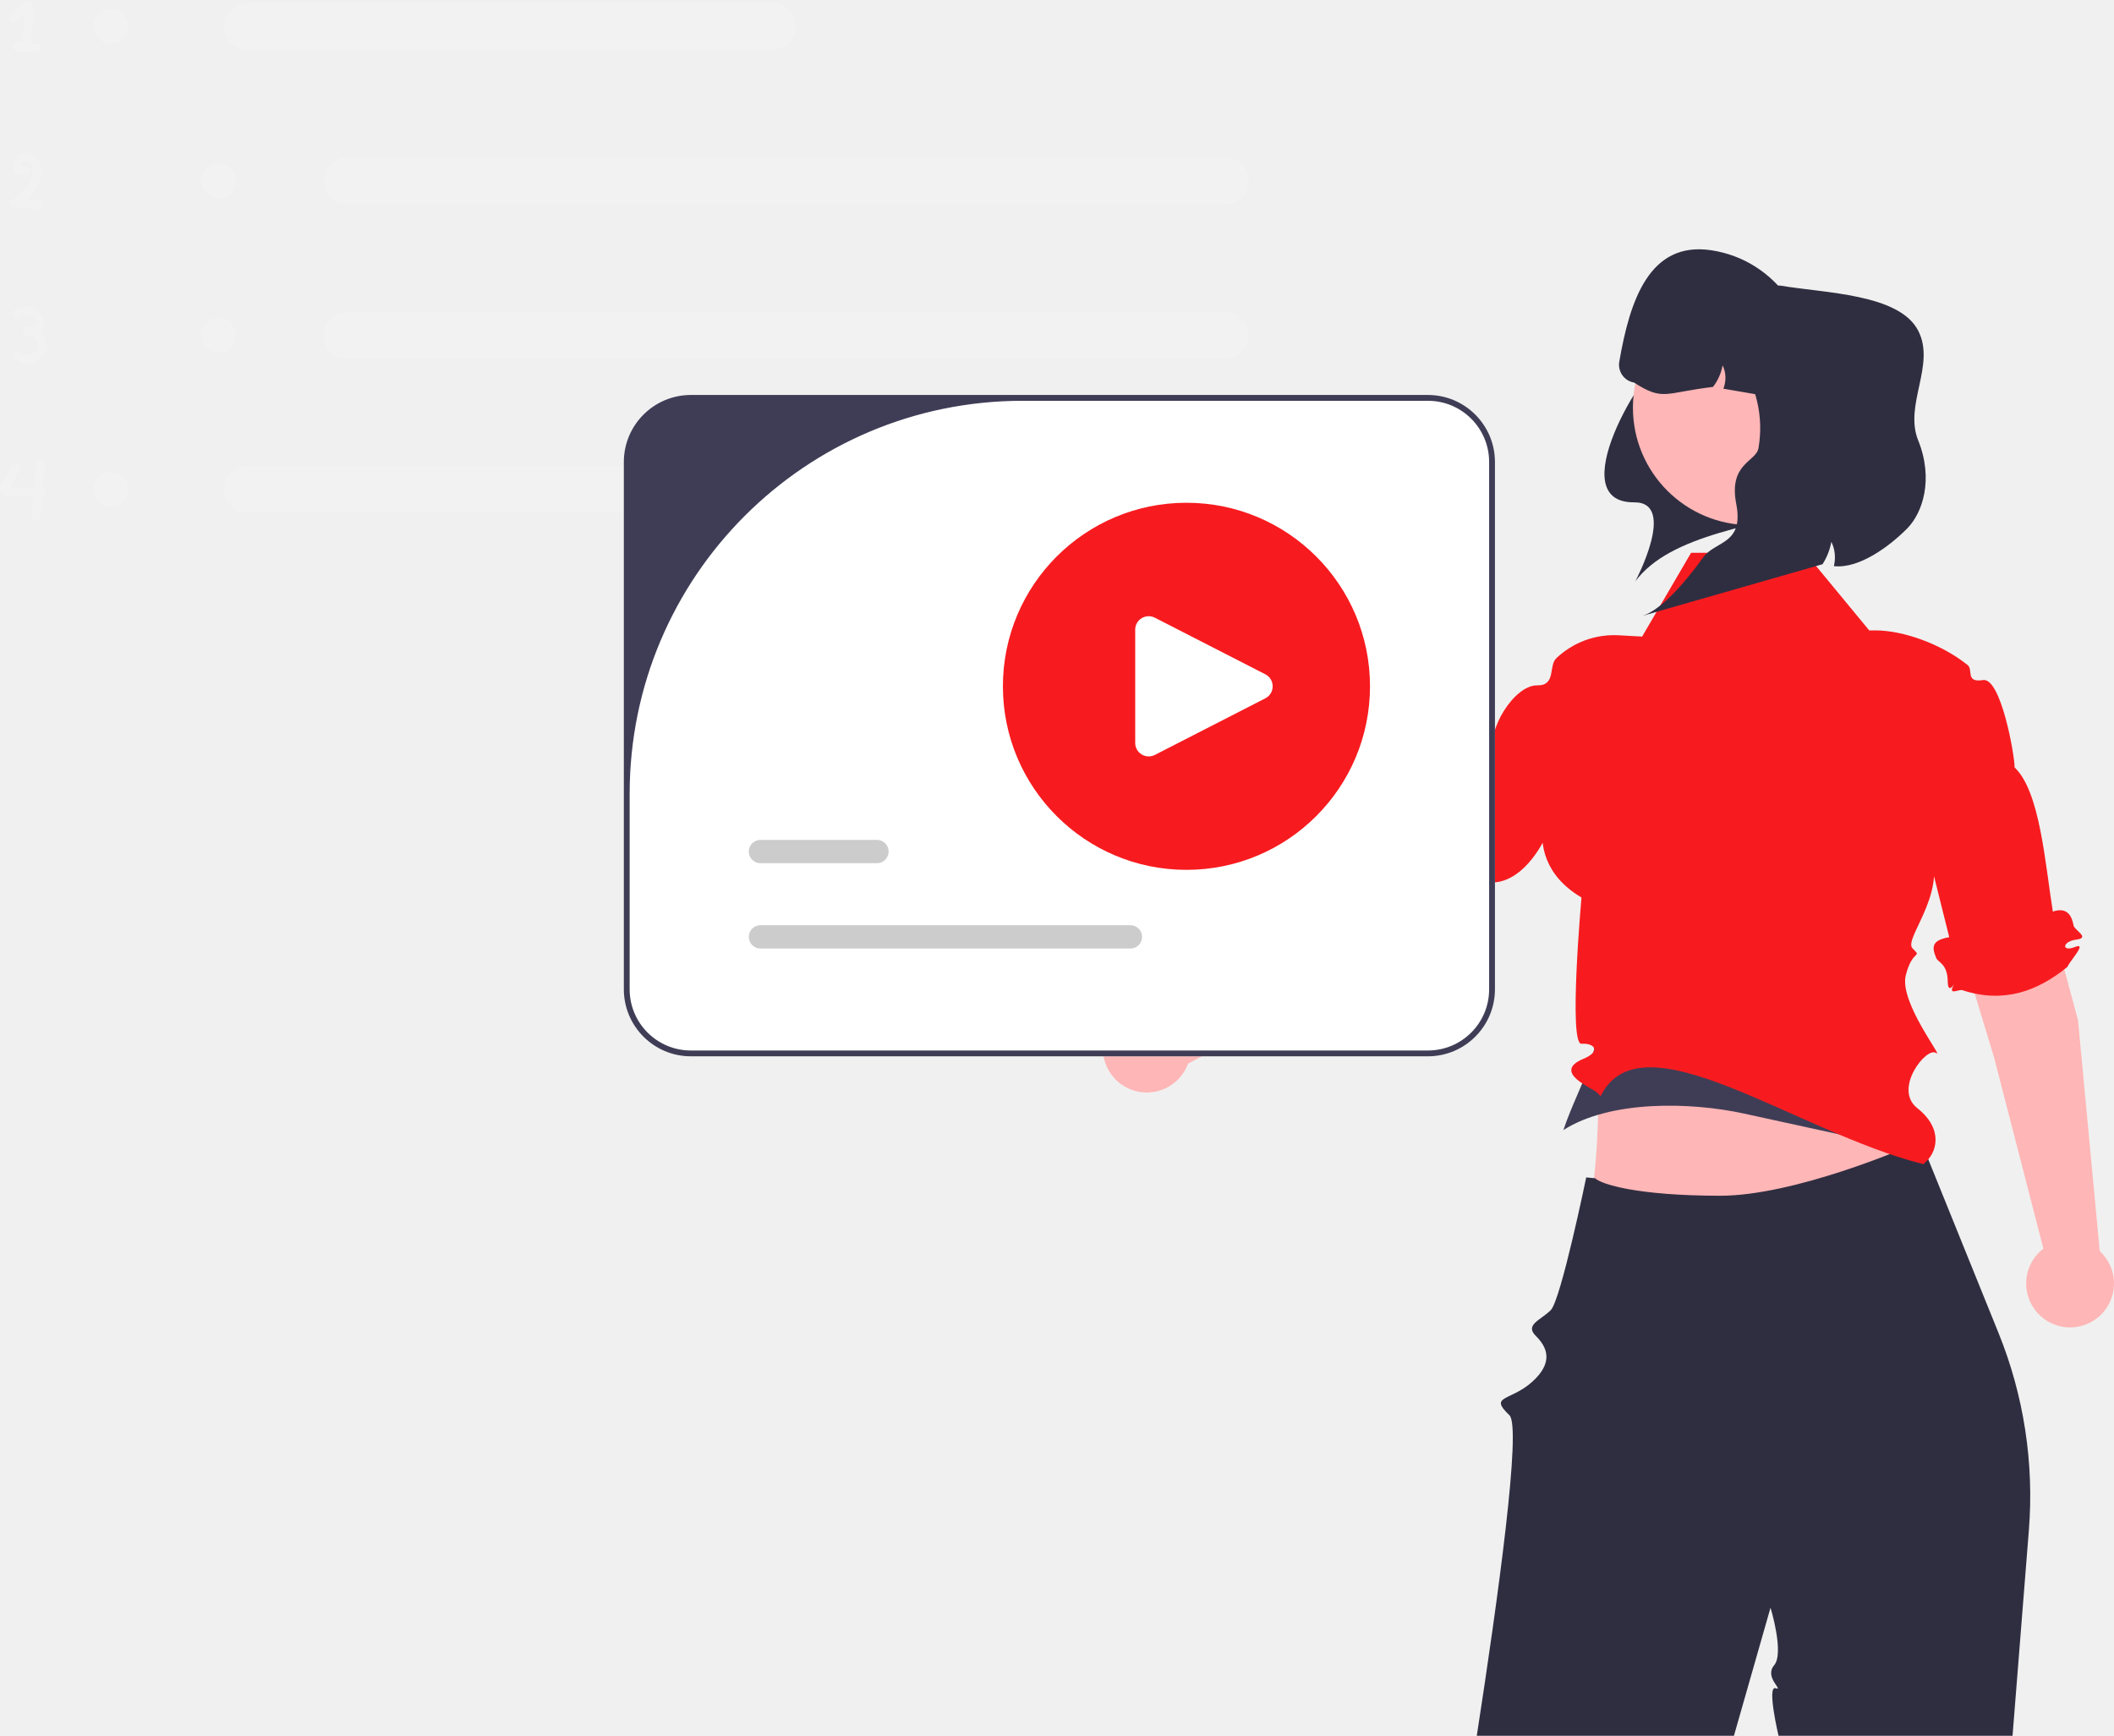
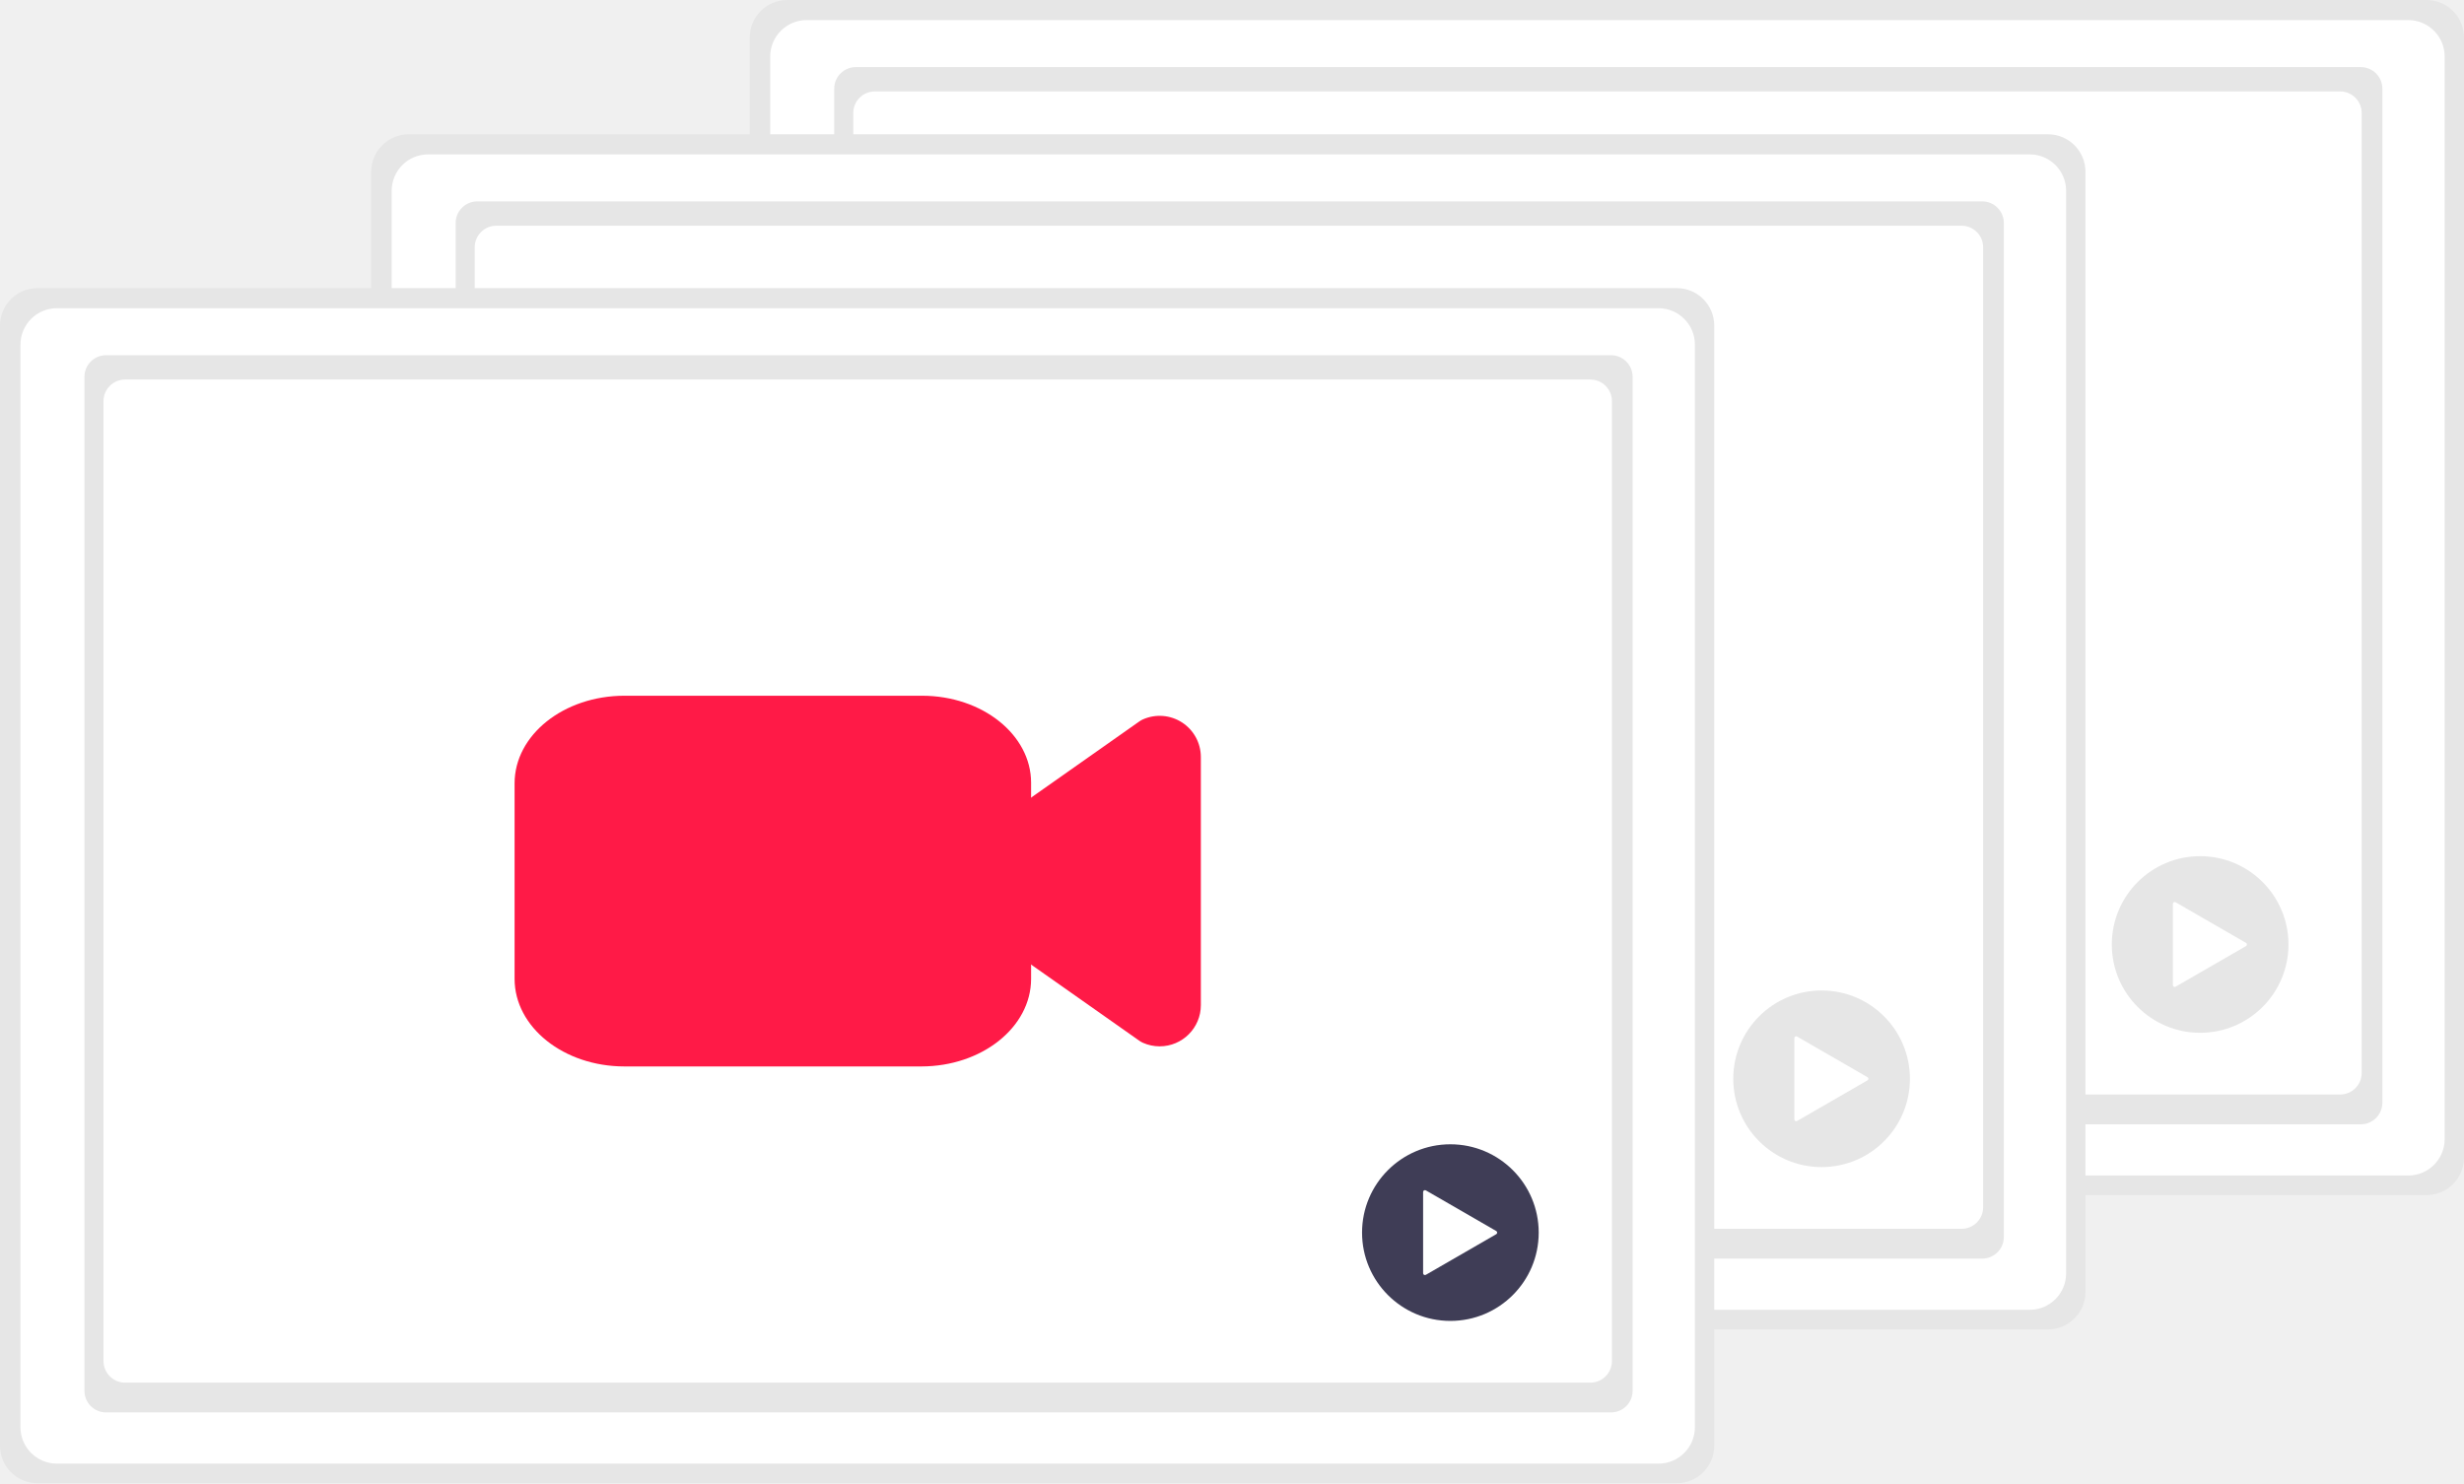
- <svg xmlns="http://www.w3.org/2000/svg" width="725.59" height="595.785" viewBox="0 0 725.59 595.785">
-   <path d="M547.349,342.916c2.299,30.339,1.751,58.682-3.741,83.559l80.877-.057,36.598-25.475c-9.999-33.576-16.798-39.303-9.284-62.669l-104.449,4.642Z" fill="#ffb6b6" />
-   <path d="M548.349,341.305c2.299,19.816-6.262,30.329-11.754,46.577l0-0c16.009-10.246,43.429-9.722,61.998-5.667l58.002,12.667c-9.999-21.93-11.31-41.347-3.797-56.609l-104.449,3.032Z" fill="#3f3d56" />
-   <path d="M659.246,391.505l26.733,66.071c8.666,21.418,12.225,44.559,10.396,67.591l-5.608,70.617h-80.32s-4.081-17.291-1.021-16.329c3.06,.962-4.045-3.704-.492-7.871s-1.236-19.77-1.236-19.77c0,0-5.12,17.87-12.56,43.97h-88.26c7.44-48.16,15.38-106.05,11.21-110.02-7.21-6.86,.25-4.74,7.73-11.41,7.48-6.66,5.29-11.9,1.35-15.79-3.93-3.88,1.61-5.4,5.1-8.88,3.48-3.48,12.17-45.56,12.17-45.56,.06,.04,2.989,.263,3.049,.293,2,2,14.286,6,43,6,25,0,63.091-16.033,67.821-18.423,.62-.32,.94-.49,.94-.49Z" fill="#2f2e41" />
-   <g>
-     <path d="M84.922,1.065c-4.42,0-8.016,3.596-8.016,8.016s3.596,8.016,8.016,8.016h180.258c4.42,0,8.016-3.596,8.016-8.016s-3.596-8.016-8.016-8.016H84.922Z" fill="#f2f2f2" />
-     <path d="M84.922,160.033c-4.42,0-8.016,3.596-8.016,8.016s3.596,8.016,8.016,8.016h180.258c4.42,0,8.016-3.596,8.016-8.016s-3.596-8.016-8.016-8.016H84.922Z" fill="#f2f2f2" />
-     <path d="M118.987,54.054c-4.42,0-8.016,3.596-8.016,8.016s3.596,8.016,8.016,8.016H420.6c4.42,0,8.016-3.596,8.016-8.016s-3.596-8.016-8.016-8.016H118.987Z" fill="#f2f2f2" />
-     <path d="M118.987,107.043c-4.42,0-8.016,3.596-8.016,8.016s3.596,8.016,8.016,8.016H420.6c4.42,0,8.016-3.596,8.016-8.016s-3.596-8.016-8.016-8.016H118.987Z" fill="#f2f2f2" />
-     <circle cx="38.116" cy="9.081" r="6" fill="#f2f2f2" />
-     <circle cx="38.116" cy="168.049" r="6" fill="#f2f2f2" />
-     <circle cx="75.116" cy="62.07" r="6" fill="#f2f2f2" />
-     <circle cx="75.116" cy="115.059" r="6" fill="#f2f2f2" />
-     <path d="M12.686,15.155l-2.424-.263c.238-.805,.355-1.664,.483-2.445,.594-3.629,.756-7.302,.439-10.966-.112-1.299-1.555-1.973-2.561-1.061L3.383,5.173c-1.433,1.3,.693,3.416,2.121,2.121,.943-.855,1.886-1.711,2.829-2.566,.021,1.664-.042,3.328-.219,4.985-.14,1.309-.34,2.624-.635,3.908-.069,.3-.134,.65-.284,.938-.424-.046-.849-.092-1.273-.138-1.423-.155-1.8,1.68-1.061,2.561,.78,.929,2.082,1.078,3.164,.668l4.662,.507c.807,.088,1.5-.752,1.5-1.5,0-.884-.691-1.412-1.5-1.5Zm-5.818-.27c-.034,.012-.064,.022-.065,.014-.006-.038,.023-.034,.065-.014Z" fill="#f2f2f2" />
-     <path d="M13.472,68.775c-1.383-.111-2.765-.222-4.148-.333,2.594-2.392,4.486-5.634,4.821-9.11,.244-2.531-.835-5.373-3.253-6.495-2.433-1.129-5.382-.21-6.319,2.415-.986,2.762,1.706,5.723,4.553,4.824,1.834-.58,1.051-3.477-.797-2.893-.445,.141-.953-.138-.982-.662-.031-.557,.536-1.054,1.037-1.168,2.054-.469,2.889,2.163,2.786,3.693-.265,3.942-3.469,7.506-6.814,9.265-1.415,.744-.622,2.684,.757,2.795,2.787,.224,5.573,.448,8.36,.672,.809,.065,1.5-.736,1.5-1.5,0-.866-.689-1.435-1.5-1.5Z" fill="#f2f2f2" />
-     <path d="M14.056,113.988c1.184-1.29,1.498-3.273,.925-4.912-.648-1.853-2.322-3.222-4.22-3.657-2.051-.471-4.159,.068-5.92,1.162-1.637,1.016-.132,3.613,1.514,2.59,1.663-1.033,4.326-1.544,5.574,.418,.43,.676,.513,1.734-.053,2.364-.151,.168-.332,.279-.522,.361-.665-.212-1.371-.329-2.112-.307-1.502,.044-2.021,1.996-.757,2.795,.781,.494,1.68,.684,2.565,.62,1.498,.783,2.343,2.557,1.637,4.323-.924,2.312-3.92,2.815-5.667,1.108-1.382-1.35-3.505,.769-2.121,2.121,1.597,1.561,3.869,2.201,6.054,1.756,2.123-.432,3.762-2.007,4.548-3.984,.979-2.463,.232-5.045-1.443-6.76Z" fill="#f2f2f2" />
-     <path d="M14.733,167.398c.289-2.804,.577-5.608,.865-8.411,.083-.807-.749-1.5-1.5-1.5-.88,0-1.417,.691-1.5,1.5l-.856,8.318c-2.786,.028-5.573,.059-8.359,.076-.016,0-.026-.002-.042-.002l.009-.019,.363-.644c.202-.358,.404-.716,.605-1.074l2.663-4.724c.949-1.684-1.641-3.198-2.59-1.514-1.029,1.825-2.058,3.65-3.087,5.476-.5,.887-1.249,1.87-1.302,2.92-.058,1.142,.698,2.082,1.77,2.41,.869,.266,1.839,.169,2.734,.161l3.122-.029c1.268-.012,2.536-.023,3.804-.035-.233,2.268-.467,4.536-.7,6.804-.083,.807,.749,1.5,1.5,1.5,.88,0,1.417-.691,1.5-1.5,.235-2.288,.471-4.575,.706-6.863,1.402-.283,1.502-2.342,.293-2.85Zm-12.026-.037c-.139,.015-.114-.081,0,0h0Z" fill="#f2f2f2" />
-   </g>
-   <path d="M713.24,350.168l-27.935-103.397c-2.489-9.107-11.825-14.533-20.97-12.187h-0c-9.597,2.461-15.167,12.469-12.2,21.922l32.311,106.515,16.905,65.55c-4.65,3.564-6.984,9.68-5.436,15.714,2.068,8.063,10.281,12.924,18.344,10.856s12.924-10.281,10.856-18.344c-.755-2.944-2.335-5.454-4.422-7.362l-7.452-79.266Z" fill="#ffb6b6" />
-   <path d="M478.169,327.899l84.879-65.322c7.465-5.78,8.912-16.48,3.25-24.036l-0-0c-5.941-7.929-17.318-9.252-24.92-2.898l-86.088,70.557-54.117,40.668c-5.07-2.936-11.614-2.755-16.599,.98-6.662,4.992-8.015,14.439-3.023,21.1,4.992,6.662,14.439,8.015,21.1,3.023,2.432-1.822,4.148-4.242,5.114-6.899l70.404-37.173Z" fill="#ffb6b6" />
-   <path d="M619.581,189.729h-39.143l-16.81,28.765-8.01-.442c-8.269-.457-15.881,2.606-21.425,7.853-2.772,2.624,.011,9.465-6.591,9.342-7.86-.146-17.542,15.505-15.008,23.636v44c12.569-.464,23.222-20.673,23-37,0,0-18.205,27.038,7.22,42.171,0,0-4.535,50.512,0,50.205,4.535-.306,6.78,2.624,.67,5.159-11.036,4.579,3.199,10.116,4.55,11.467q1.351,1.351,1.351,1.351c14.007-28.444,66.971,12.375,110.73,23.328,4.971-3.76,6.976-12.104-2.028-19.195-8.466-6.666,3.248-21.263,6.397-18.952,3.074,2.257-12.687-17.342-10.366-26.626,2.321-9.284,5.803-5.803,2.321-9.284-3.482-3.482,14.744-21.358,4.044-38.089l8.559,34.252c-5.772,1.054-6.217,3.072-4.449,7.213,.611,1.432,3.863,1.932,3.931,7.966s3.795-2.179,1.932,1.428c-1.863,3.606,1.978,1.114,3.137,1.606,14.094,4.588,25.656,.406,36-8,.678-1.891,7.131-8.67,2.565-6.835s-4.46-1.916,.487-2.541-.623-3.148-.939-4.878c-.585-3.201-2.122-6.431-7.113-4.746-2.673-16.804-4.414-41.22-13.11-49.465,0-4.282-4.724-30.992-10.862-29.996-6.138,.996-3.277-3.55-5.264-5.149-8.964-7.216-22.099-11.902-31.73-11.902h-2.056l-21.991-26.642Z" fill="#f71b1f" />
-   <path d="M631.139,172.853c-28.38,7.44-57.819,10.513-69.849,26.682,0,0,14.501-27.235-.381-27.116-25.005,.2,2.604-45.935,11.902-51.491,15.497-9.259,52.15-2.945,52.15-2.945l18.337,22.918-12.159,31.952Z" fill="#2f2e41" />
-   <circle cx="600.798" cy="139.911" r="40.328" fill="#ffb6b6" />
-   <path d="M620.132,131.237l-1.183,6.89-27.421-4.71c.98-2.569,.965-5.537-.284-8.007-.475,2.685-1.623,5.239-3.284,7.394-16.661,1.965-17.001,4.974-27.116-1.498-3.372-.579-5.636-3.782-5.057-7.154v-0c3.628-21.123,10.383-41.447,31.577-38.255,11.012,1.658,20.221,7.737,26.156,16.116,5.772,8.184,8.442,18.572,6.613,29.224Z" fill="#2f2e41" />
-   <path d="M603.567,153.802c3.77-21.951-10.968-42.803-32.92-46.573-2.689-.462-5.361-.642-7.988-.569,3.806-4.324,9.084-7.284,15.034-8.125l33.285-.521c15.225,2.615,40.977,2.78,47.446,15.562,5.969,11.753-4.968,25.356-.048,37.566,5.392,13.381,1.517,24.942-3.817,30.3-6.171,6.199-16.54,13.847-25.108,12.873,.657-2.787,.421-5.763-.881-8.335-.486,2.727-1.525,5.36-3.027,7.682l-61.676,17.689c5.89-1.965,13.606-10.127,20.683-19.992,4.189-5.839,14.097-4.381,11.386-18.373-2.711-13.992,6.814-14.436,7.629-19.183Z" fill="#2f2e41" />
-   <path d="M490.116,362.565H237.116c-12.682,0-23-10.317-23-23V158.565c0-12.682,10.318-23,23-23h253c12.682,0,23,10.318,23,23v181c0,12.683-10.318,23-23,23Z" fill="#fff" />
-   <path d="M490.116,362.565H237.116c-12.682,0-23-10.317-23-23V158.565c0-12.682,10.318-23,23-23h253c12.682,0,23,10.318,23,23v181c0,12.683-10.318,23-23,23Zm-139.133-225c-74.485,0-134.867,60.382-134.867,134.867v67.133c0,11.598,9.402,21,21,21h253c11.598,0,21-9.402,21-21V158.565c0-11.598-9.402-21-21-21h-139.133Z" fill="#3f3d56" />
-   <g>
-     <g>
-       <path d="M301.004,296.281h-40c-2.206,0-4-1.794-4-4s1.794-4,4-4h40c2.206,0,4,1.794,4,4s-1.794,4-4,4Z" fill="#ccc" />
-       <path d="M388.004,325.565h-127c-2.206,0-4-1.794-4-4s1.794-4,4-4h127c2.206,0,4,1.794,4,4s-1.794,4-4,4Z" fill="#ccc" />
-     </g>
-     <circle cx="407.228" cy="235.565" r="63" fill="#f71b1f" />
-     <path d="M394.268,211.501c-.836,0-1.669,.23-2.414,.685-1.389,.849-2.217,2.327-2.217,3.954v38.85c0,1.627,.829,3.105,2.217,3.954,1.389,.848,3.081,.912,4.53,.171l37.914-19.425c1.579-.809,2.521-2.351,2.521-4.124s-.943-3.316-2.521-4.124l-37.914-19.425c-.671-.344-1.394-.515-2.115-.515Z" fill="#fff" />
-   </g>
+ <svg xmlns="http://www.w3.org/2000/svg" data-name="Layer 1" viewBox="0 0 1008.92 607.45">
+   <path d="M1104.46,620.305a15.34,15.34,0,0,1-15.26,15.42H417.8a15.34,15.34,0,0,1-15.26-15.42V161.695a15.34,15.34,0,0,1,15.26-15.42H1089.2a15.34,15.34,0,0,1,15.26,15.42v0Z" transform="translate(-95.53976 -146.275)" fill="#e6e6e6" />
+   <path d="M1096.54,612.795a14.91,14.91,0,0,1-14.91,14.91H425.83a14.91,14.91,0,0,1-14.91-14.91V169.415a14.91,14.91,0,0,1,14.91-14.91h655.83a14.91,14.91,0,0,1,14.88,14.91Z" transform="translate(-95.53976 -146.275)" fill="#fff" />
+   <path id="b9c54412-061c-4155-b289-fb4c23e4a64e-151" data-name="c6fe725a-3b03-4a96-90af-cfbd2676500a" d="M350.43,27.48h616.22a8.85,8.85,0,0,1,8.85,8.85V451.61a8.85,8.85,0,0,1-8.85,8.85h-616.22a8.85,8.85,0,0,1-8.85-8.85V36.33a8.85,8.85,0,0,1,8.85-8.85Z" fill="#e6e6e6" />
+   <path d="M358.23,37.44h599.95a8.85,8.85,0,0,1,8.85,8.85V439.41a8.85,8.85,0,0,1-8.85,8.85h-599.95a8.85,8.85,0,0,1-8.85-8.85V46.29A8.85,8.85,0,0,1,358.23,37.44Z" fill="#fff" />
+   <path d="M877.376,456.808a16.869,16.869,0,0,1-6.853-1.46,8.314,8.314,0,0,1-1.429-.812l-43.602-30.692h0a16.869,16.869,0,0,1-7.159-13.791V368.197a16.869,16.869,0,0,1,7.159-13.791l43.602-30.692a8.314,8.314,0,0,1,1.429-.812A16.869,16.869,0,0,1,894.245,338.317V439.933a16.869,16.869,0,0,1-16.869,16.869Z" transform="translate(-95.53976 -146.275)" fill="#3f3d56" />
+   <path d="M779.795,465.037H658.187c-24.81-.02-44.917-16.058-44.942-35.847V349.06c.025-19.789,20.132-35.827,44.942-35.847H780.112c24.634.023,44.596,15.946,44.625,35.594v80.382C824.711,448.979,804.605,465.017,779.795,465.037Z" transform="translate(-95.53976 -146.275)" fill="#3f3d56" />
+   <circle cx="900.879" cy="386.814" r="36.167" fill="#e6e6e6" />
+   <path d="M1015.204,532.44l-28.829-16.645a.749.749,0,0,0-1.123.648v33.289a.749.749,0,0,0,1.123.648l28.829-16.645a.749.749,0,0,0,0-1.297l-28.829-16.645a.749.749,0,0,0-1.123.648v33.289a.749.749,0,0,0,1.123.648l28.829-16.645A.749.749,0,0,0,1015.204,532.44Z" transform="translate(-95.53976 -146.275)" fill="#fff" />
+   <path d="M949.46,675.305a15.34,15.34,0,0,1-15.26,15.42H262.8a15.34,15.34,0,0,1-15.26-15.42V216.695a15.34,15.34,0,0,1,15.26-15.42H934.2a15.34,15.34,0,0,1,15.26,15.42v0Z" transform="translate(-95.53976 -146.275)" fill="#e6e6e6" />
+   <path d="M941.54,667.795a14.91,14.91,0,0,1-14.91,14.91H270.83a14.91,14.91,0,0,1-14.91-14.91V224.415a14.91,14.91,0,0,1,14.91-14.91H926.66a14.91,14.91,0,0,1,14.88,14.91Z" transform="translate(-95.53976 -146.275)" fill="#fff" />
+   <path id="a7242049-80b4-49e1-bd08-67354734c824-152" data-name="c6fe725a-3b03-4a96-90af-cfbd2676500a" d="M195.43,82.48h616.22a8.85,8.85,0,0,1,8.85,8.85V506.61a8.85,8.85,0,0,1-8.85,8.85h-616.22a8.85,8.85,0,0,1-8.85-8.85V91.33a8.85,8.85,0,0,1,8.85-8.85Z" fill="#e6e6e6" />
+   <path d="M203.23,92.44h599.95a8.85,8.85,0,0,1,8.85,8.85V494.41a8.85,8.85,0,0,1-8.85,8.85h-599.95a8.85,8.85,0,0,1-8.85-8.85V101.29A8.85,8.85,0,0,1,203.23,92.44Z" fill="#fff" />
+   <path d="M722.376,511.808a16.869,16.869,0,0,1-6.853-1.46,8.314,8.314,0,0,1-1.429-.812l-43.602-30.692h0a16.869,16.869,0,0,1-7.159-13.791V423.197a16.869,16.869,0,0,1,7.159-13.791l43.602-30.692a8.314,8.314,0,0,1,1.429-.812A16.869,16.869,0,0,1,739.245,393.317V494.933a16.869,16.869,0,0,1-16.869,16.869Z" transform="translate(-95.53976 -146.275)" fill="#3f3d56" />
+   <path d="M624.795,520.037H503.187c-24.81-.02-44.917-16.058-44.942-35.847V404.06c.025-19.789,20.132-35.827,44.942-35.847H625.112c24.634.023,44.596,15.946,44.625,35.594v80.382C669.711,503.979,649.605,520.017,624.795,520.037Z" transform="translate(-95.53976 -146.275)" fill="#3f3d56" />
+   <circle cx="745.879" cy="441.814" r="36.167" fill="#e6e6e6" />
+   <path d="M860.204,587.44l-28.829-16.645a.749.749,0,0,0-1.123.648v33.289a.749.749,0,0,0,1.123.648L860.204,588.737a.749.749,0,0,0,0-1.297l-28.829-16.645a.749.749,0,0,0-1.123.648v33.289a.749.749,0,0,0,1.123.648L860.204,588.737A.749.749,0,0,0,860.204,587.44Z" transform="translate(-95.53976 -146.275)" fill="#fff" />
+   <path d="M797.46,738.305a15.34,15.34,0,0,1-15.26,15.42H110.8a15.34,15.34,0,0,1-15.26-15.42V279.695a15.34,15.34,0,0,1,15.26-15.42H782.2a15.34,15.34,0,0,1,15.26,15.42v0Z" transform="translate(-95.53976 -146.275)" fill="#e6e6e6" />
+   <path d="M789.54,730.795a14.91,14.91,0,0,1-14.91,14.91H118.83a14.91,14.91,0,0,1-14.91-14.91V287.415a14.91,14.91,0,0,1,14.91-14.91H774.66a14.91,14.91,0,0,1,14.88,14.91Z" transform="translate(-95.53976 -146.275)" fill="#fff" />
+   <path id="b7a050eb-0cb2-44a8-b642-35d340850eff-153" data-name="c6fe725a-3b03-4a96-90af-cfbd2676500a" d="M43.43,145.48h616.22a8.85,8.85,0,0,1,8.85,8.85V569.61a8.85,8.85,0,0,1-8.85,8.85h-616.22a8.85,8.85,0,0,1-8.85-8.85V154.33a8.85,8.85,0,0,1,8.85-8.85Z" fill="#e6e6e6" />
+   <path d="M51.23,155.44h599.95a8.85,8.85,0,0,1,8.85,8.85V557.41a8.85,8.85,0,0,1-8.85,8.85h-599.95a8.85,8.85,0,0,1-8.85-8.85V164.29A8.85,8.85,0,0,1,51.23,155.44Z" fill="#fff" />
+   <path d="M570.376,574.808a16.869,16.869,0,0,1-6.853-1.46,8.314,8.314,0,0,1-1.429-.812l-43.602-30.692h0a16.869,16.869,0,0,1-7.159-13.791V486.197a16.869,16.869,0,0,1,7.159-13.791l43.602-30.692a8.314,8.314,0,0,1,1.429-.812A16.869,16.869,0,0,1,587.245,456.317V557.933a16.869,16.869,0,0,1-16.869,16.869Z" transform="translate(-95.53976 -146.275)" fill="#ff1a47" />
+   <path d="M472.795,583.037H351.187c-24.81-.02-44.917-16.058-44.942-35.847V467.06c.025-19.789,20.132-35.827,44.942-35.847H473.112c24.634.023,44.596,15.946,44.625,35.594v80.382C517.711,566.979,497.605,583.017,472.795,583.037Z" transform="translate(-95.53976 -146.275)" fill="#ff1a47" />
+   <circle cx="593.879" cy="504.814" r="36.167" fill="#3f3d56" />
+   <path d="M708.204,650.44l-28.829-16.645a.749.749,0,0,0-1.123.648v33.289a.749.749,0,0,0,1.123.648L708.204,651.737a.749.749,0,0,0,0-1.297l-28.829-16.645a.749.749,0,0,0-1.123.648v33.289a.749.749,0,0,0,1.123.648L708.204,651.737A.749.749,0,0,0,708.204,650.44Z" transform="translate(-95.53976 -146.275)" fill="#fff" />
</svg>
